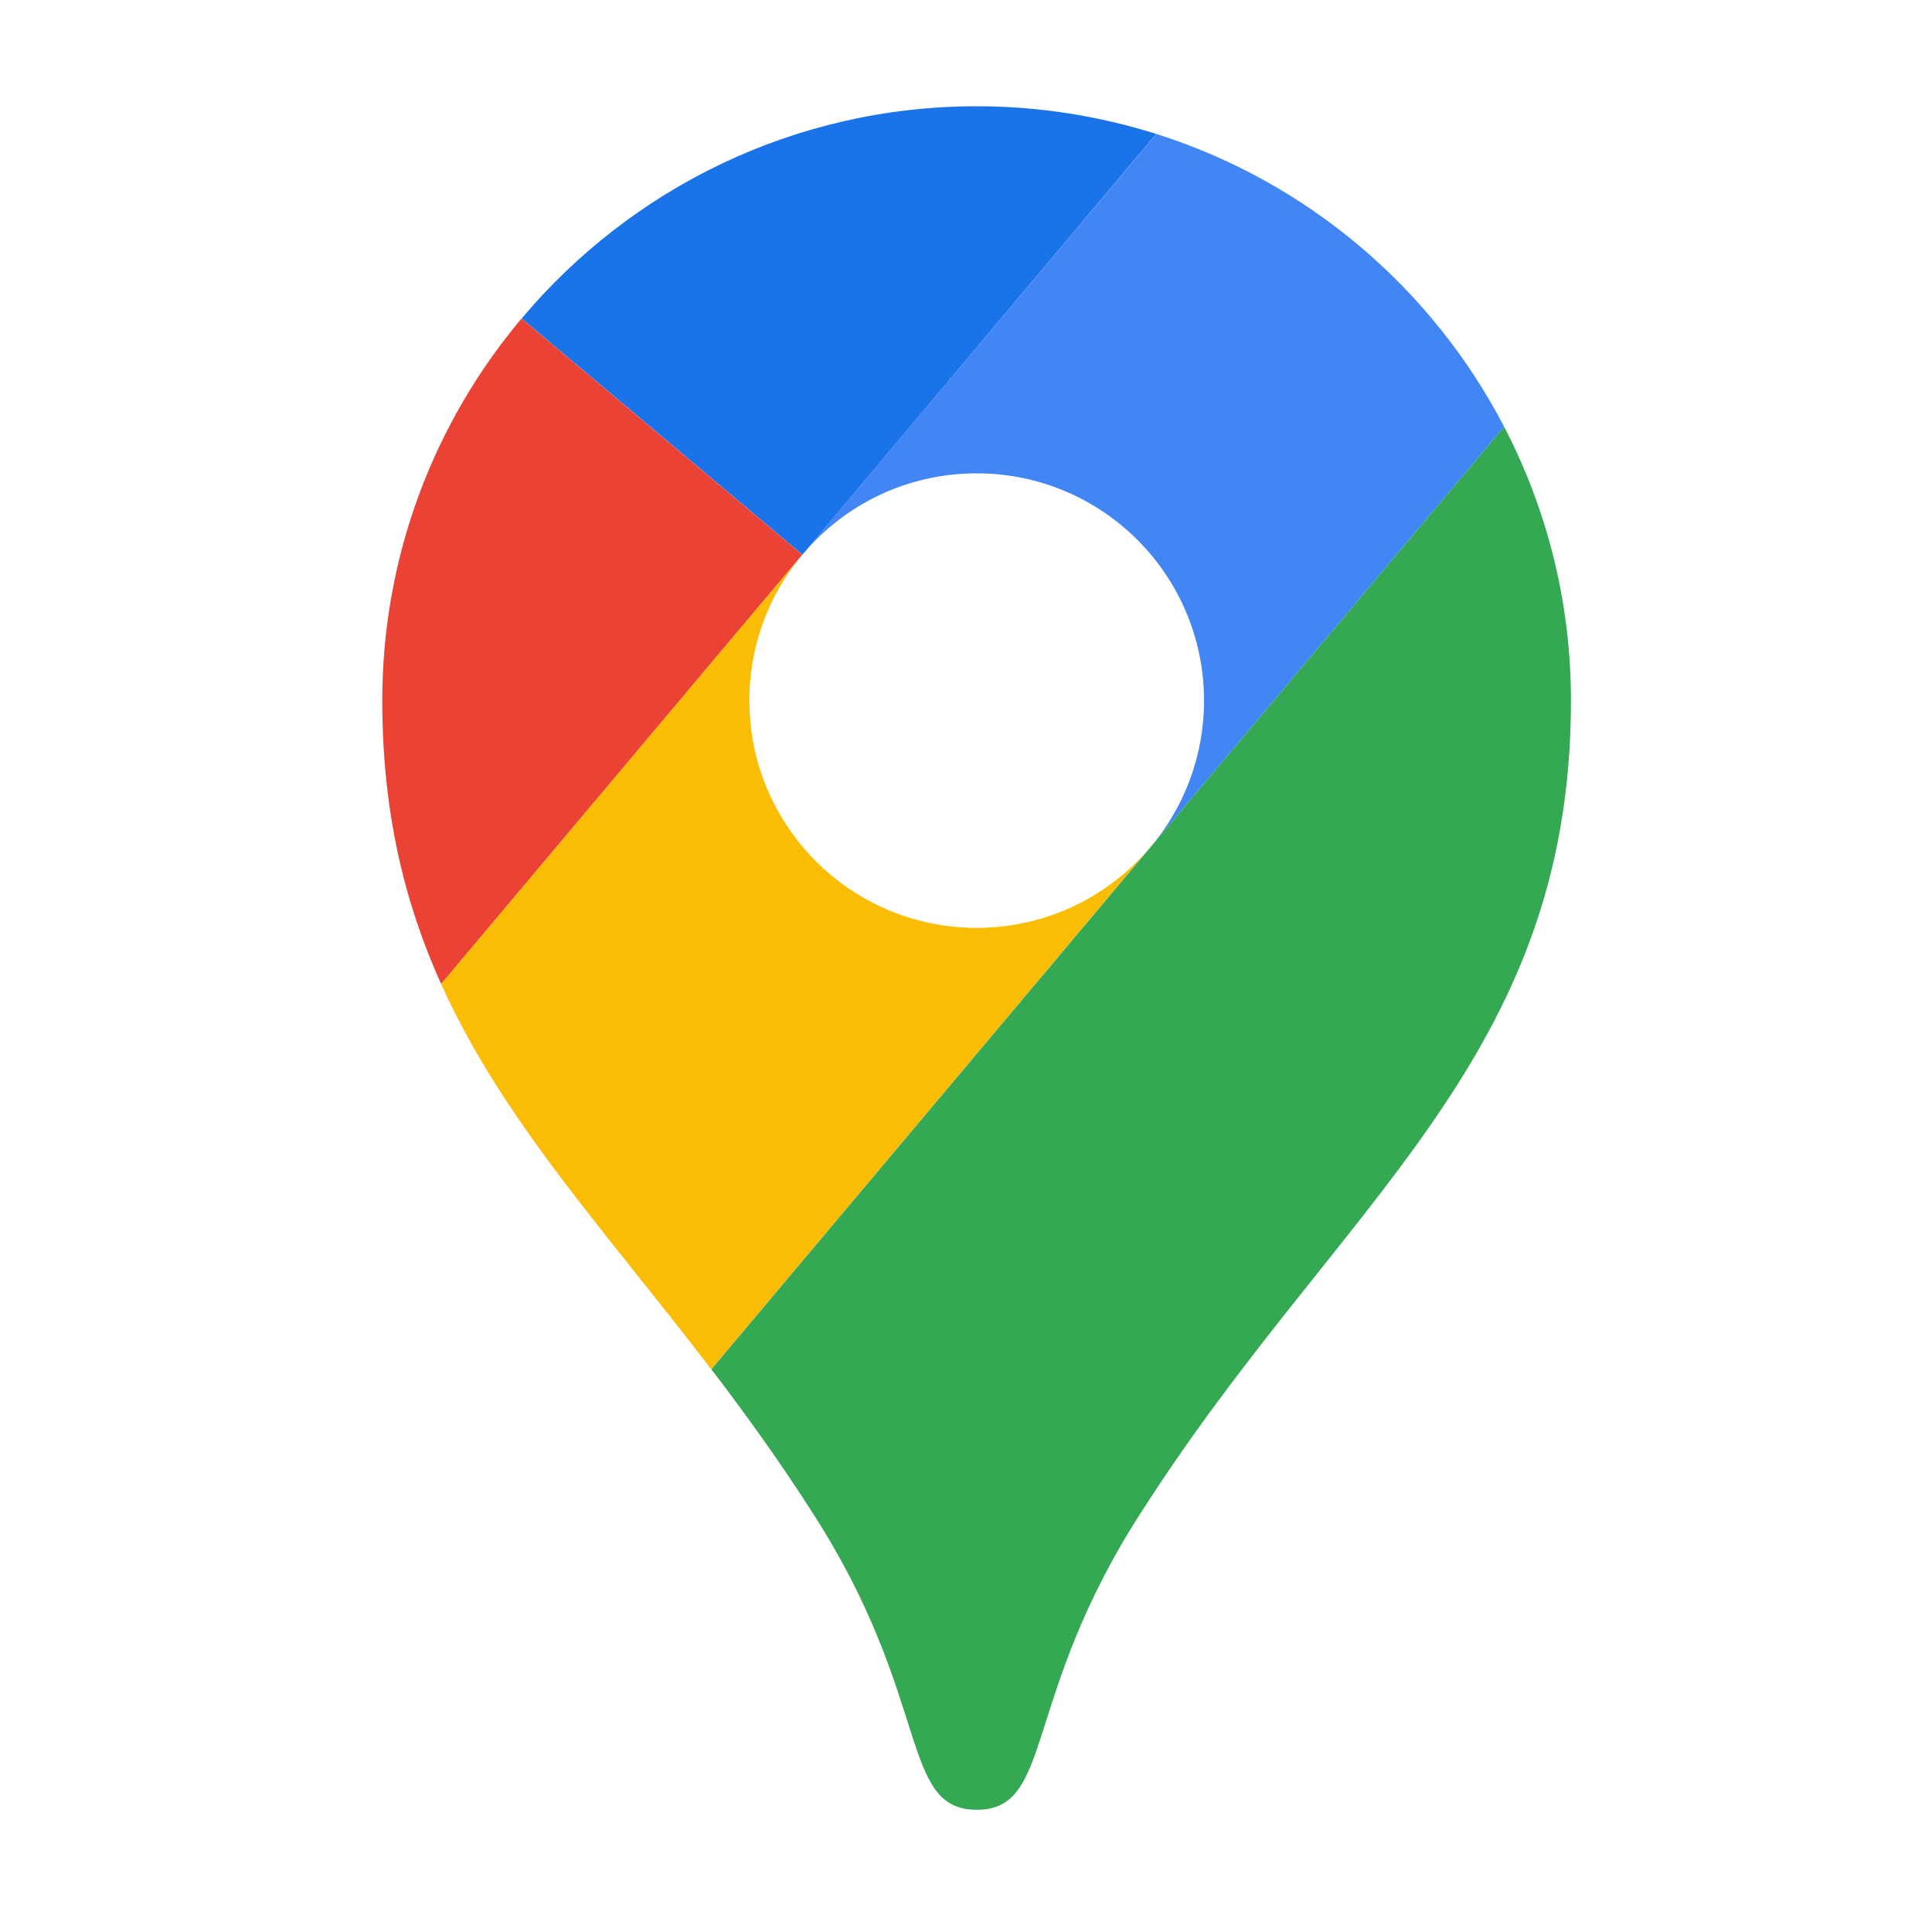
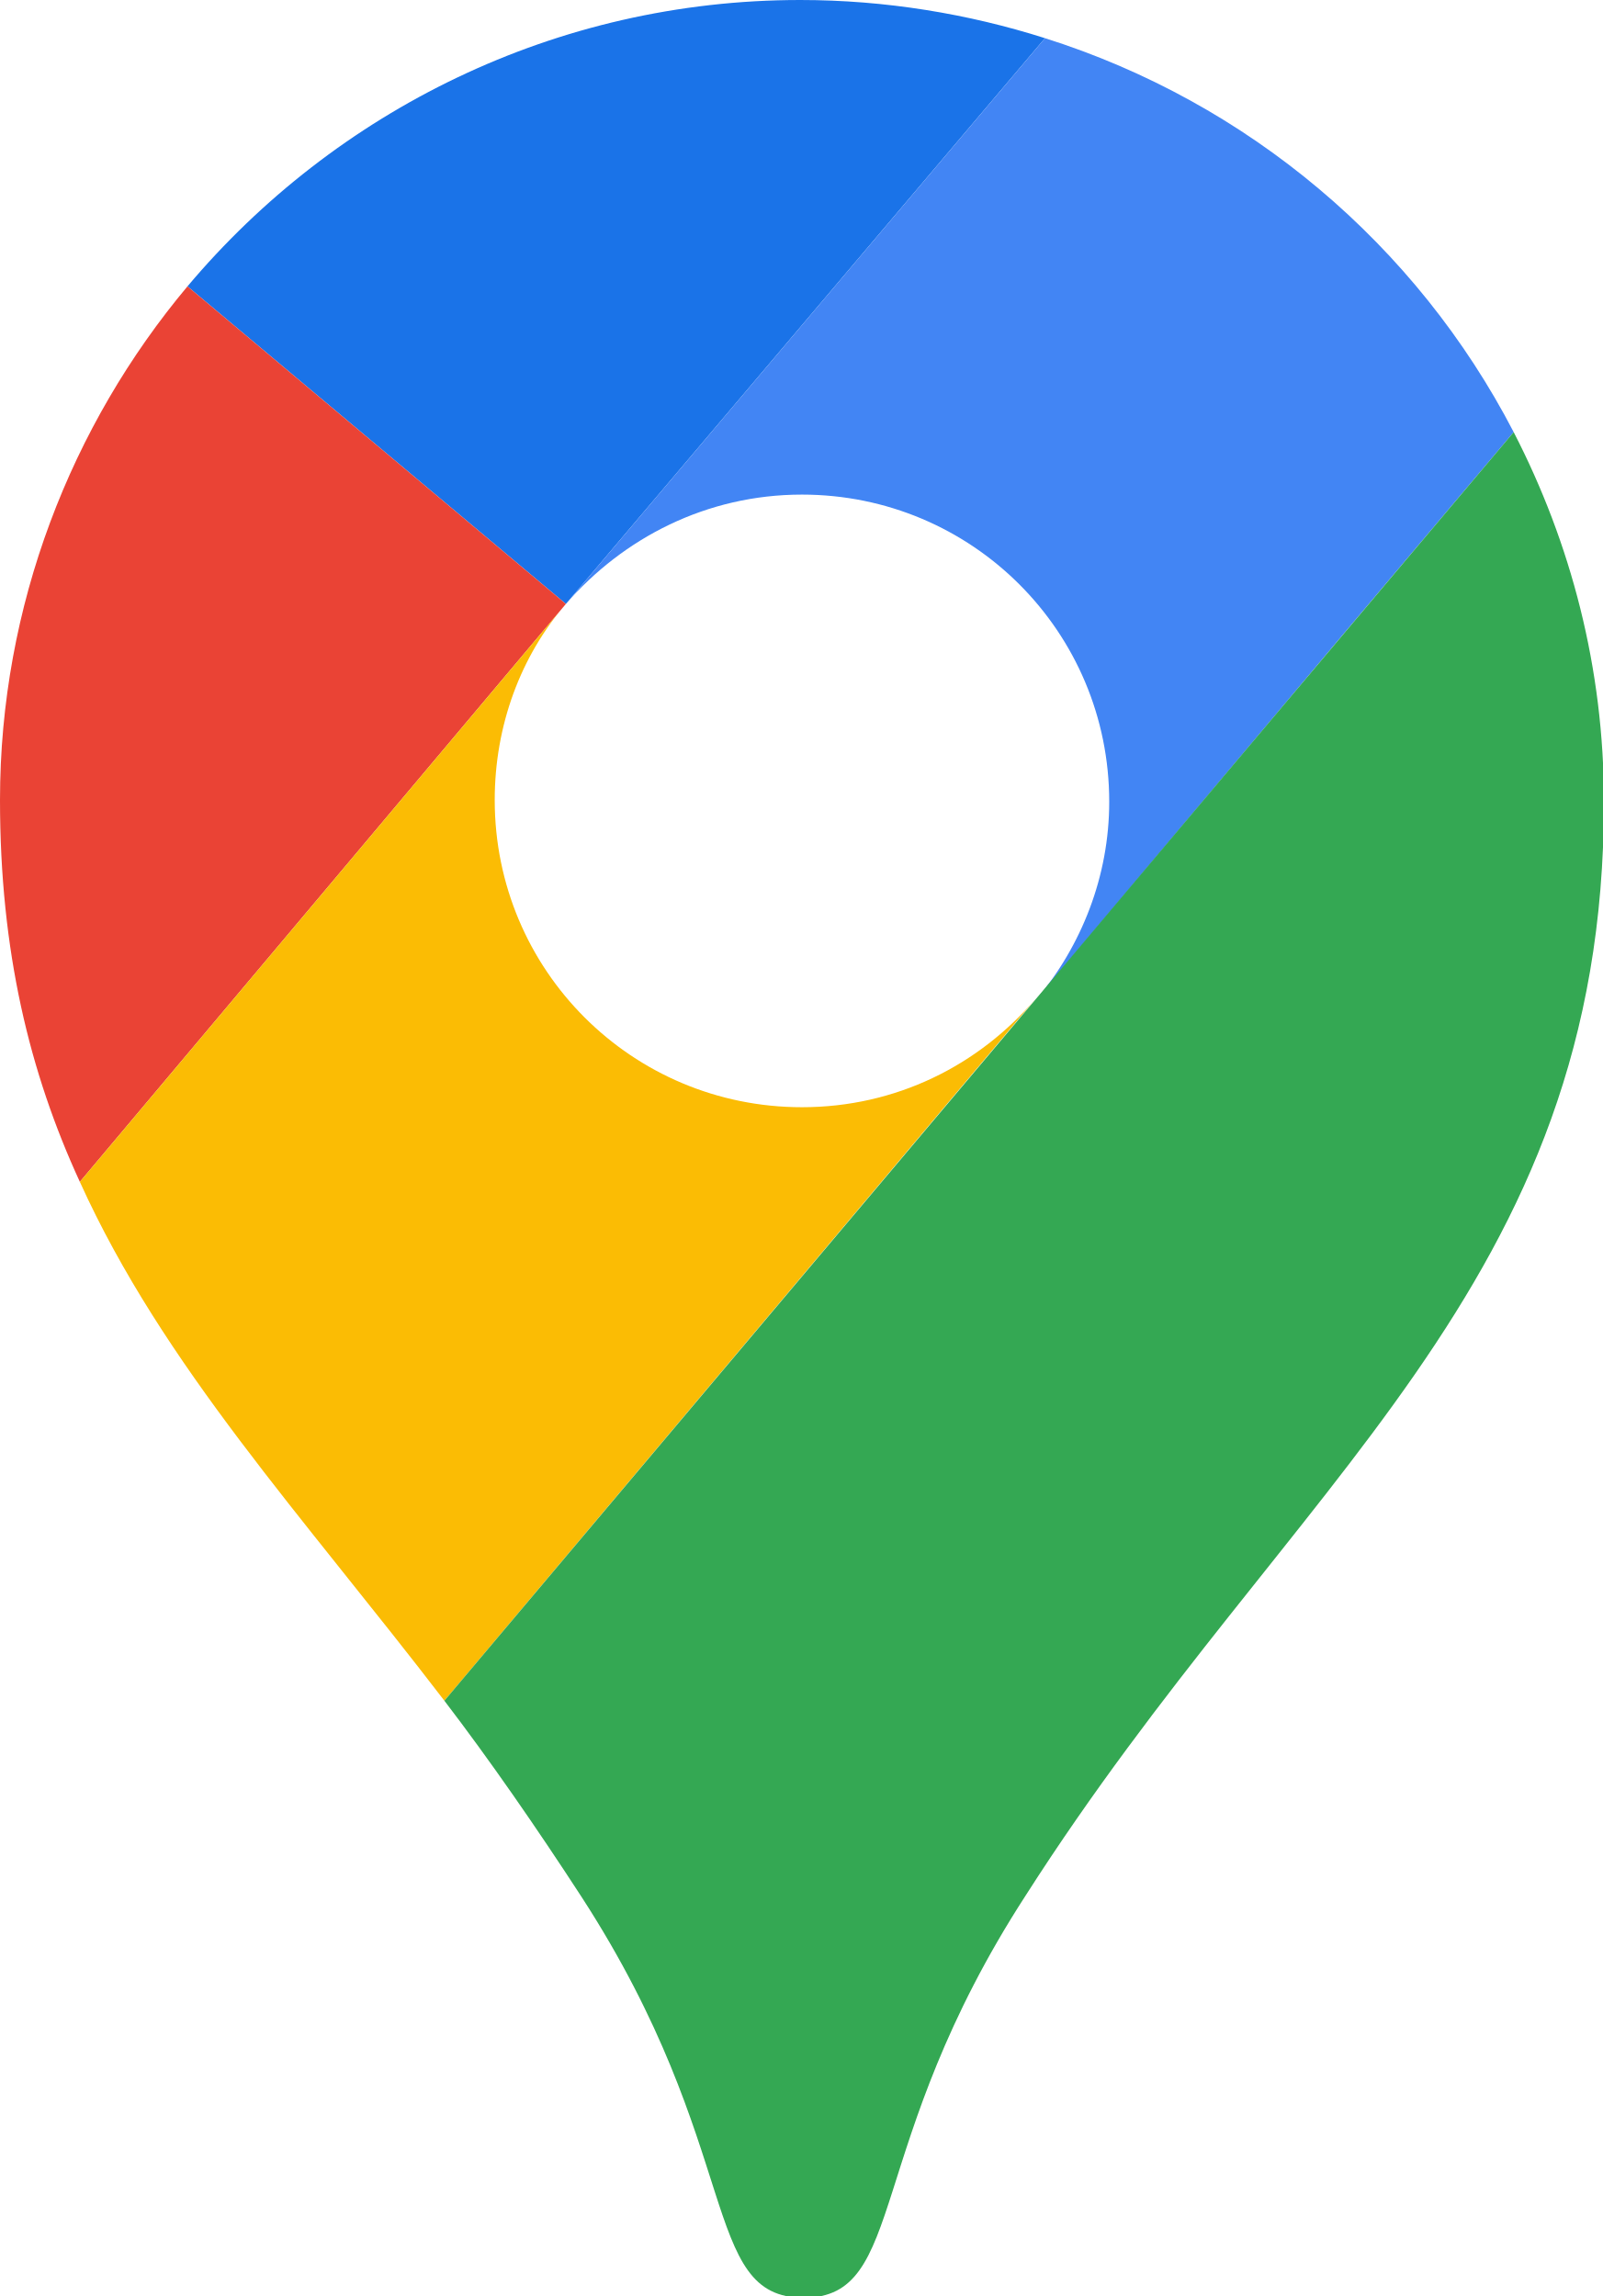
- <svg xmlns="http://www.w3.org/2000/svg" viewBox="0 0 150 150">
-   <path fill="#1a73e8" d="M89.77,10.4c-4.4-1.39-9.08-2.15-13.94-2.15c-14.18,0-26.87,6.41-35.33,16.48l21.8,18.34L89.77,10.4z" />
-   <path fill="#ea4335" d="M40.49,24.73c-6.74,8.02-10.81,18.37-10.81,29.66c0,8.68,1.73,15.71,4.57,22.01l28.04-33.33L40.49,24.73z" />
-   <path fill="#4285f4" d="M75.83,36.75c9.75,0,17.65,7.9,17.65,17.65c0,4.34-1.57,8.32-4.17,11.39c0,0,13.94-16.58,27.47-32.66   c-5.59-10.75-15.28-19.02-27-22.73L62.29,43.07C65.53,39.2,70.39,36.75,75.83,36.75" />
-   <path fill="#fbbc04" d="M75.83,72.04c-9.75,0-17.65-7.9-17.65-17.65c0-4.31,1.55-8.26,4.11-11.33L34.25,76.4   c4.79,10.63,12.76,19.16,20.97,29.91L89.3,65.79C86.07,69.61,81.23,72.04,75.83,72.04" />
-   <path fill="#34a853" d="M88.63,117.37c15.39-24.07,33.34-35,33.34-62.98c0-7.67-1.88-14.9-5.19-21.26l-61.55,73.18   c2.61,3.42,5.24,7.06,7.81,11.07c9.36,14.46,6.76,23.13,12.8,23.13C81.86,140.51,79.27,131.83,88.63,117.37" />
+ <svg xmlns="http://www.w3.org/2000/svg" viewBox="0 0 92.3 132.3">
+   <path fill="#1a73e8" d="M60.2 2.2C55.8.8 51 0 46.1 0 32 0 19.3 6.4 10.8 16.5l21.8 18.3L60.2 2.2z" />
+   <path fill="#ea4335" d="M10.8 16.5C4.1 24.5 0 34.9 0 46.1c0 8.7 1.7 15.7 4.6 22l28-33.3-21.8-18.3z" />
+   <path fill="#4285f4" d="M46.2 28.5c9.8 0 17.7 7.9 17.7 17.7 0 4.3-1.6 8.3-4.2 11.4 0 0 13.9-16.6 27.5-32.7-5.6-10.8-15.3-19-27-22.7L32.6 34.8c3.3-3.8 8.1-6.3 13.6-6.3" />
+   <path fill="#fbbc04" d="M46.2 63.8c-9.8 0-17.7-7.9-17.7-17.7 0-4.3 1.5-8.3 4.1-11.3l-28 33.3c4.8 10.6 12.8 19.2 21 29.9l34.1-40.5c-3.3 3.9-8.1 6.3-13.5 6.3" />
+   <path fill="#34a853" d="M59.1 109.2c15.4-24.1 33.3-35 33.3-63 0-7.7-1.9-14.9-5.2-21.3L25.6 98c2.6 3.4 5.3 7.3 7.9 11.3 9.4 14.5 6.8 23.1 12.8 23.1s3.4-8.7 12.8-23.2" />
</svg>
